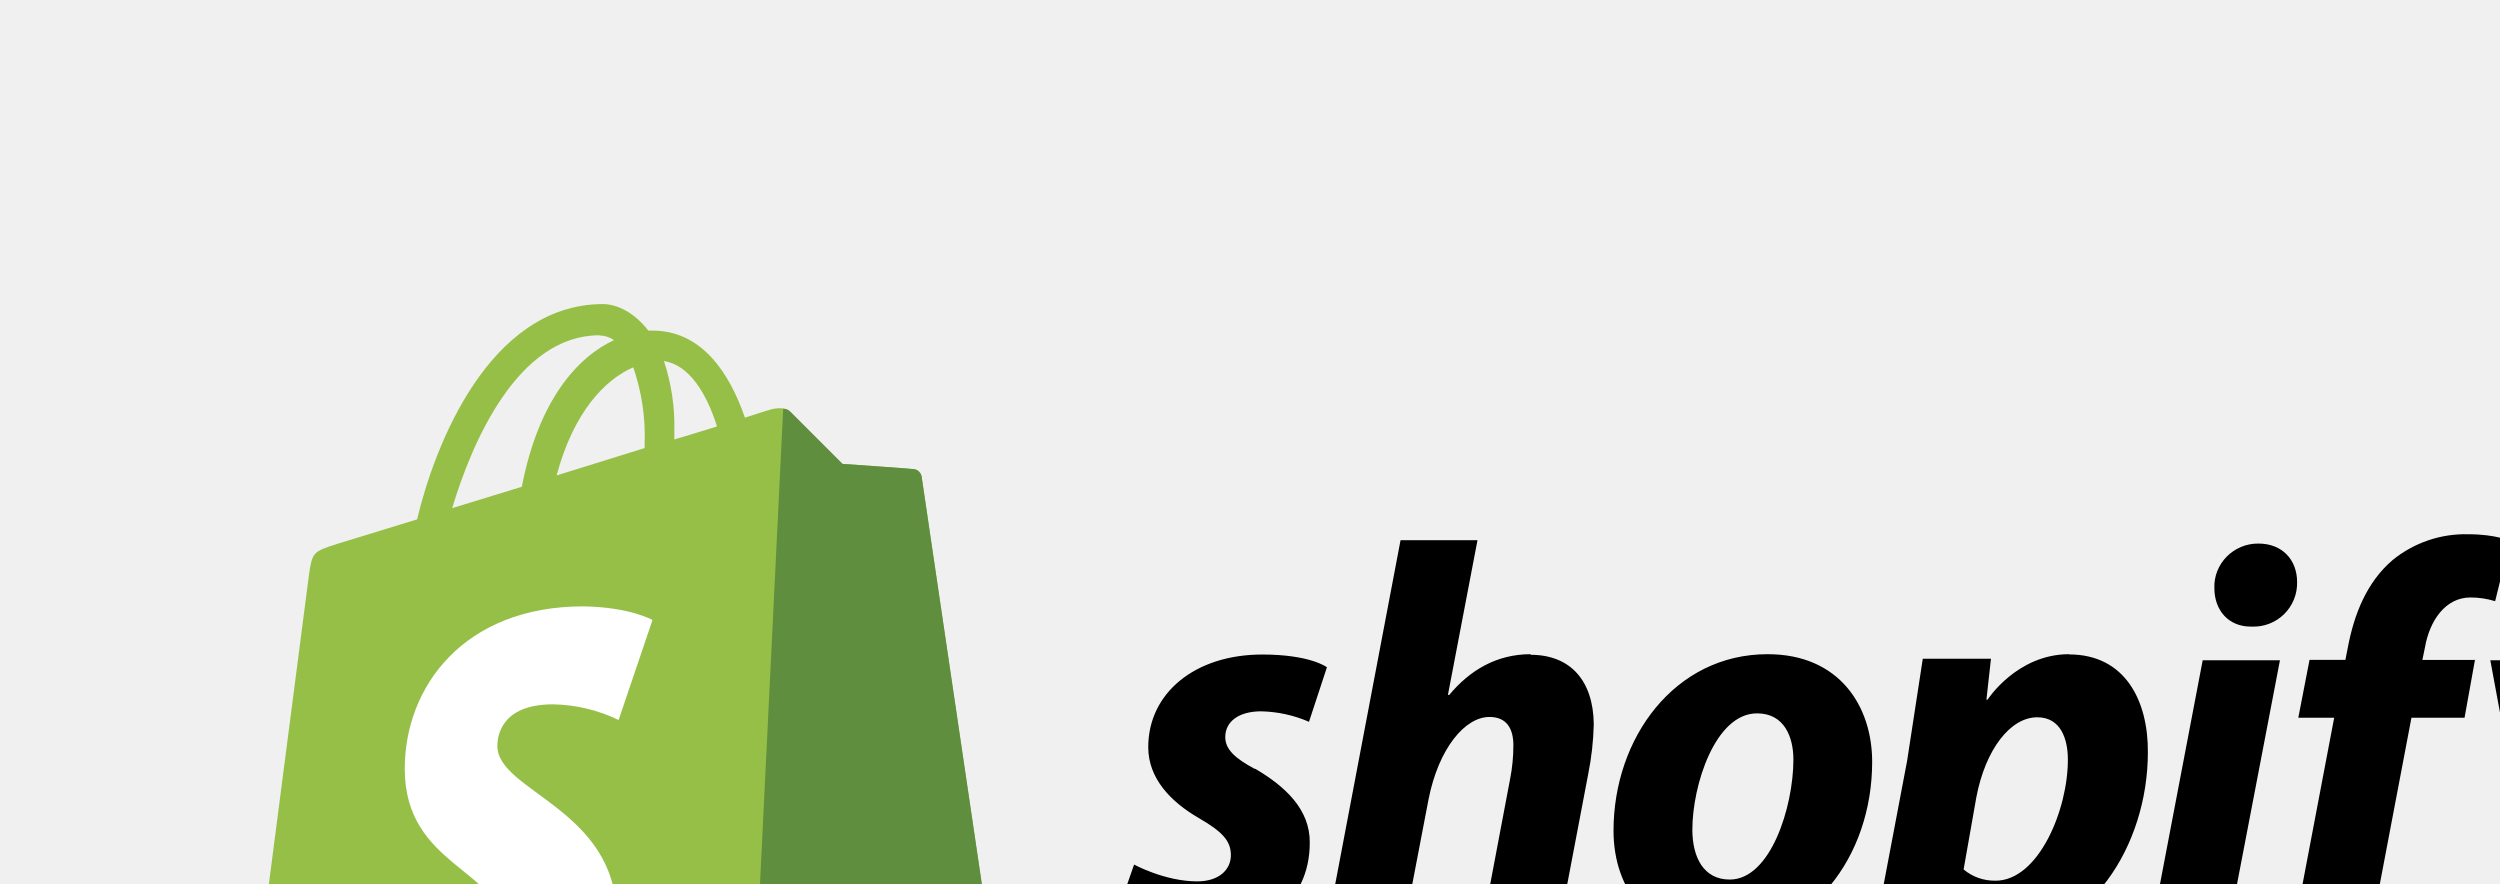
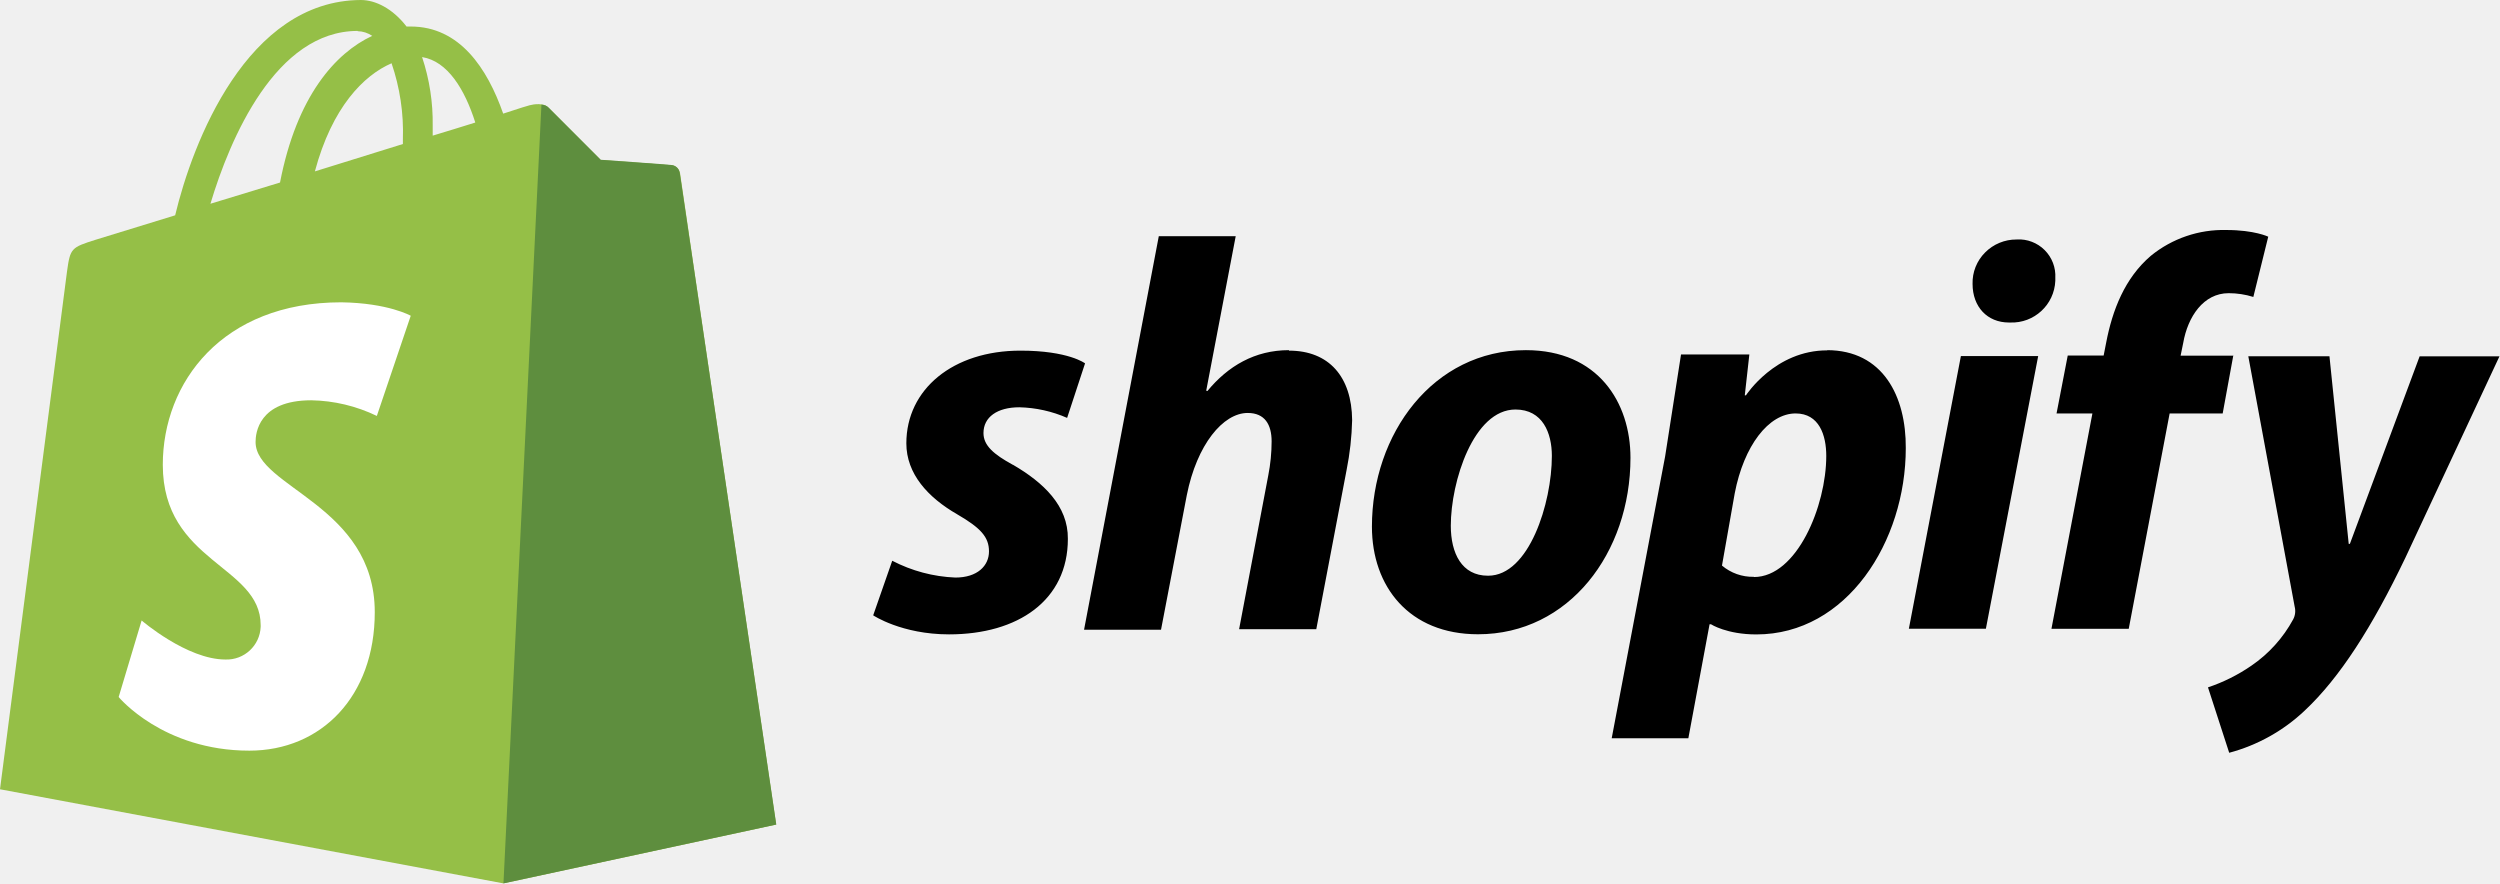
- <svg xmlns="http://www.w3.org/2000/svg">
-   <path d="M37.072 19.164a.35.35 0 0 0-.313-.293c-.125-.02-2.87-.21-2.87-.21l-2.093-2.093c-.188-.21-.606-.148-.764-.104-.02 0-.418.125-1.067.336-.632-1.826-1.75-3.502-3.718-3.502h-.168c-.565-.73-1.255-1.067-1.84-1.067-4.584.02-6.77 5.738-7.46 8.66l-3.204.983c-.983.313-1.02.336-1.15 1.273L9.724 43.98l20.248 3.79 10.974-2.366c0-.02-3.853-26.04-3.873-26.238zm-8.23-2.012c-.51.168-1.1.336-1.716.525V17.3c.02-.942-.123-1.88-.418-2.776 1.026.158 1.716 1.31 2.134 2.628zm-3.37-2.386c.335.987.5 2.027.458 3.07v.188l-3.54 1.1c.693-2.587 1.97-3.866 3.08-4.347zm-1.36-1.273c.21.005.413.07.586.188-1.477.688-3.038 2.424-3.708 5.9l-2.8.858c.79-2.638 2.633-6.952 5.92-6.952z" fill="#95bf47" />
-   <path d="M36.76 18.87c-.125-.02-2.87-.21-2.87-.21l-2.093-2.093c-.077-.08-.182-.124-.293-.125l-1.528 31.324 10.974-2.366-3.876-26.218c-.026-.16-.152-.288-.313-.313z" fill="#5e8e3e" />
-   <path d="M26.246 24.942l-1.362 4.02c-.823-.4-1.724-.613-2.638-.63-2.137 0-2.24 1.34-2.24 1.676 0 1.83 4.795 2.534 4.795 6.848 0 3.392-2.157 5.57-5.047 5.57-3.476 0-5.256-2.157-5.256-2.157l.924-3.08s1.82 1.57 3.372 1.57a1.37 1.37 0 0 0 1.424-1.383c0-2.41-3.937-2.514-3.937-6.45 0-3.31 2.386-6.535 7.182-6.535 1.885.028 2.786.55 2.786.55z" fill="#fff" />
-   <path d="M50.474 30.93c-.783-.42-1.188-.783-1.188-1.28 0-.63.55-1.037 1.443-1.037a5.12 5.12 0 0 1 1.925.421l.722-2.194s-.662-.512-2.602-.512c-2.706 0-4.586 1.55-4.586 3.728 0 1.232.872 2.18 2.044 2.856.947.55 1.28.914 1.28 1.488s-.466 1.053-1.353 1.053c-1.307 0-2.54-.676-2.54-.676l-.766 2.194s1.143.766 3.052.766c2.78 0 4.78-1.368 4.78-3.84.015-1.338-.993-2.27-2.2-2.977zm11.094-4.615c-1.368 0-2.45.647-3.278 1.646l-.046-.015 1.188-6.216h-3.095L53.33 37.56h3.097l1.037-5.412c.406-2.044 1.463-3.308 2.45-3.308.69 0 .962.466.962 1.143 0 .46-.046.917-.135 1.368l-1.172 6.194h3.097l1.218-6.4c.133-.663.21-1.336.225-2.01-.015-1.744-.932-2.796-2.54-2.796zm9.53 0c-3.728 0-6.194 3.368-6.194 7.1 0 2.406 1.488 4.33 4.27 4.33 3.657 0 6.134-3.278 6.134-7.1 0-2.225-1.307-4.33-4.205-4.33zm-1.52 9.065c-1.053 0-1.503-.9-1.503-2.01 0-1.774.914-4.675 2.602-4.675 1.097 0 1.463.947 1.463 1.865-.004 1.905-.92 4.82-2.56 4.82zm13.65-9.065c-2.1 0-3.278 1.828-3.278 1.828h-.046l.183-1.646h-2.743l-.63 4.105-2.15 11.336h3.083l.858-4.586h.06s.63.406 1.82.406c3.638 0 6.013-3.728 6.013-7.496.015-2.075-.914-3.938-3.172-3.938zm-2.962 9.11a1.93 1.93 0 0 1-1.28-.452l.512-2.902c.366-1.925 1.368-3.218 2.45-3.218.947 0 1.232.872 1.232 1.7.005 2.017-1.18 4.873-2.91 4.873zm10.57-13.56c-.474-.003-.93.185-1.263.522s-.518.794-.5 1.268c0 .914.587 1.55 1.463 1.55h.046a1.75 1.75 0 0 0 1.819-1.79c0-.9-.602-1.55-1.55-1.55zM86.51 37.53h3.097l2.104-10.97h-3.108m11-.015H97.44l.106-.512c.183-1.053.812-2 1.828-2a3.37 3.37 0 0 1 .993.15l.598-2.423s-.55-.27-1.684-.27a4.63 4.63 0 0 0-3.037 1.037c-1.053.9-1.55 2.194-1.8 3.503l-.1.512h-1.443l-.452 2.33h1.443l-1.646 8.66h3.108l1.646-8.66h2.136l.42-2.33zm7.458.015l-2.812 7.547h-.046l-.766-7.547h-3.264l1.865 10.072a.71.71 0 0 1-.06.512c-.405.747-.982 1.386-1.684 1.865-.538.37-1.125.664-1.744.872l.858 2.63a7.1 7.1 0 0 0 3.031-1.689c1.413-1.324 2.72-3.368 4.06-6.15l3.788-8.118h-3.227z" />
+ <svg xmlns="http://www.w3.org/2000/svg" id="Ebene_1" data-name="Ebene 1" viewBox="0 0 471.29 166.55">
+   <defs>
+     <style>.cls-1{fill:#95bf47;}.cls-2{fill:#5e8e3e;}.cls-3{fill:#fff;}</style>
+   </defs>
+   <path class="cls-1" d="M142,74a1.65,1.65,0,0,0-1.46-1.37c-.59-.09-13.45-1-13.45-1L117.3,61.8c-.88-1-2.84-.69-3.58-.49-.1,0-2,.59-5,1.58-3-8.56-8.21-16.42-17.43-16.42H90.5c-2.64-3.42-5.88-5-8.62-5-21.48.1-31.73,26.89-35,40.59l-15,4.61c-4.6,1.46-4.78,1.57-5.39,6L13.86,190.26,108.75,208l51.43-11.09c0-.1-18.06-122-18.15-123Zm-38.57-9.42c-2.39.78-5.15,1.57-8,2.46V65.23a39.1,39.1,0,0,0-2-13C98.26,53,101.49,58.36,103.45,64.54ZM87.66,53.35a40,40,0,0,1,2.15,14.39v.88L73.22,73.78c3.24-12.13,9.23-18.12,14.43-20.37Zm-6.37-6a5.06,5.06,0,0,1,2.74.88c-6.92,3.22-14.24,11.36-17.38,27.65l-13.12,4c3.7-12.36,12.34-32.58,27.75-32.58Z" transform="translate(-13.86 -41.47)" />
+   <path class="cls-2" d="M140.56,72.59c-.59-.1-13.45-1-13.45-1l-9.81-9.81a1.91,1.91,0,0,0-1.37-.58L108.77,208l51.43-11.09L142,74.05a1.77,1.77,0,0,0-1.46-1.47Z" transform="translate(-13.86 -41.47)" />
+   <path class="cls-3" d="M91.29,101,84.9,119.88a29.58,29.58,0,0,0-12.36-2.95c-10,0-10.5,6.28-10.5,7.86,0,8.57,22.47,11.87,22.47,32.09,0,15.89-10.1,26.1-23.65,26.1-16.29,0-24.63-10.11-24.63-10.11l4.33-14.43s8.53,7.36,15.8,7.36A6.42,6.42,0,0,0,63,159.63c0-.1,0-.21,0-.31,0-11.3-18.45-11.79-18.45-30.23,0-15.51,11.18-30.63,33.65-30.63C87.08,98.59,91.3,101,91.3,101Z" transform="translate(-13.86 -41.47)" />
+   <path d="M204.83,129.11c-3.67-2-5.57-3.67-5.57-6,0-3,2.58-4.86,6.77-4.86a23.78,23.78,0,0,1,9,2l3.38-10.28s-3.1-2.4-12.19-2.4c-12.68,0-21.5,7.26-21.5,17.47,0,5.77,4.09,10.22,9.58,13.38,4.44,2.58,6,4.29,6,7s-2.18,4.93-6.34,4.93a28.31,28.31,0,0,1-11.9-3.17l-3.59,10.29s5.35,3.59,14.3,3.59c13,0,22.4-6.41,22.4-18,.07-6.27-4.65-10.64-10.31-13.95Zm52-21.63c-6.41,0-11.48,3-15.36,7.71l-.22-.07L246.81,86h-14.5l-14.09,74.19h14.51l4.86-25.37c1.9-9.57,6.86-15.5,11.48-15.5,3.23,0,4.51,2.19,4.51,5.36a33.65,33.65,0,0,1-.63,6.41l-5.5,29H262l5.71-30a54.23,54.23,0,0,0,1.05-9.42c-.07-8.17-4.37-13.1-11.9-13.1Zm44.66,0c-17.47,0-29,15.78-29,33.27,0,11.28,7,20.29,20,20.29,17.14,0,28.74-15.36,28.74-33.27,0-10.43-6.12-20.29-19.7-20.29ZM294.36,150c-4.93,0-7-4.22-7-9.42,0-8.31,4.28-21.91,12.19-21.91,5.14,0,6.86,4.44,6.86,8.74,0,8.93-4.31,22.59-12,22.59Zm64-42.48C348.49,107.48,343,116,343,116h-.22l.86-7.71H330.76l-3,19.24-10.07,53.12h14.45l4-21.49h.28s2.95,1.91,8.53,1.91c17.05,0,28.18-17.48,28.18-35.13.07-9.73-4.29-18.46-14.87-18.46Zm-13.88,42.69a9,9,0,0,1-6-2.12l2.4-13.6c1.72-9,6.41-15.08,11.48-15.08,4.44,0,5.78,4.09,5.78,8,0,9.45-5.53,22.84-13.64,22.84ZM394,86.62a8.27,8.27,0,0,0-5.92,2.45A8.06,8.06,0,0,0,385.72,95c0,4.29,2.76,7.27,6.86,7.27h.22a8.21,8.21,0,0,0,8.52-7.87c0-.18,0-.35,0-.52a6.89,6.89,0,0,0-7.26-7.27ZM373.71,160h14.52l9.86-51.41H383.52m51.55-.07H424.94l.49-2.4c.86-4.94,3.81-9.38,8.57-9.38a15.56,15.56,0,0,1,4.65.71l2.81-11.36s-2.58-1.26-7.9-1.26a21.65,21.65,0,0,0-14.23,4.86c-4.93,4.21-7.26,10.28-8.43,16.41l-.47,2.4h-6.77l-2.11,10.92h6.76l-7.72,40.59h14.57l7.71-40.59h10l2-10.92Zm34.95.07L456.85,144h-.22L453,108.63h-15.3l8.74,47.2a3.33,3.33,0,0,1-.28,2.4,25,25,0,0,1-7.89,8.74,32.87,32.87,0,0,1-8.17,4.08l4,12.33a33.1,33.1,0,0,0,14.2-7.92c6.63-6.2,12.75-15.78,19-28.82l17.75-38H470Z" transform="translate(-13.86 -41.47)" />
</svg>
